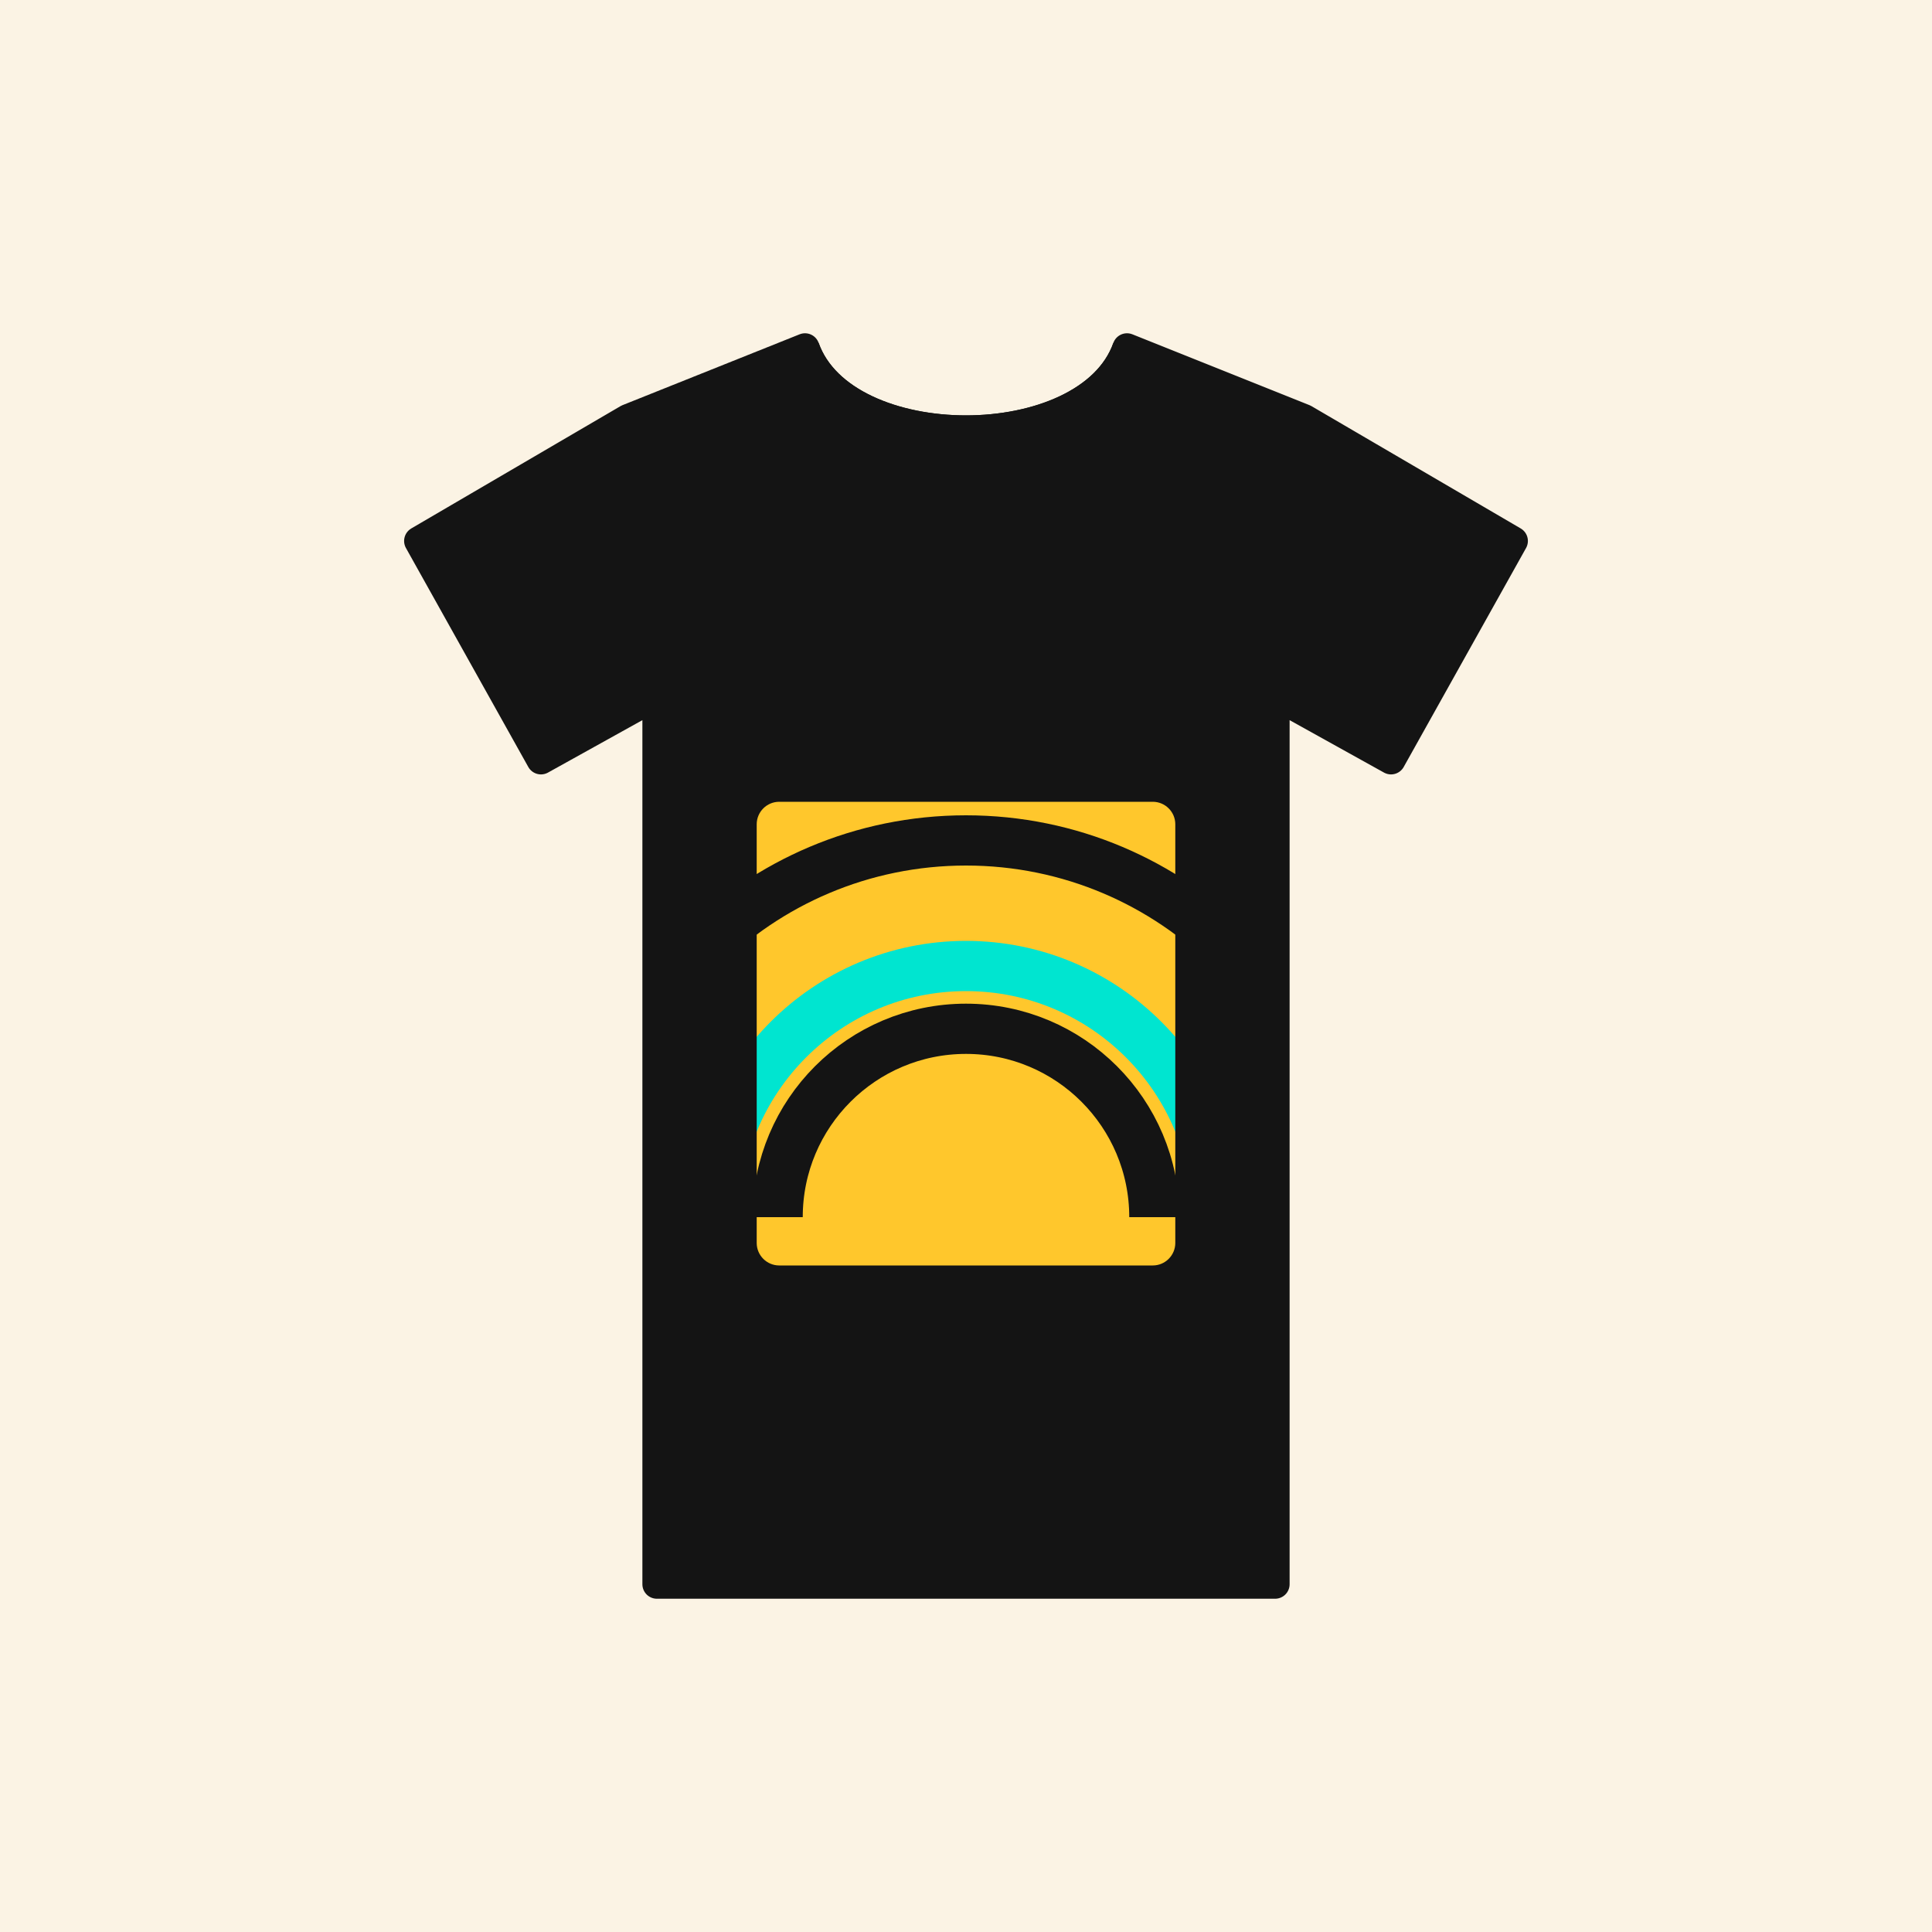
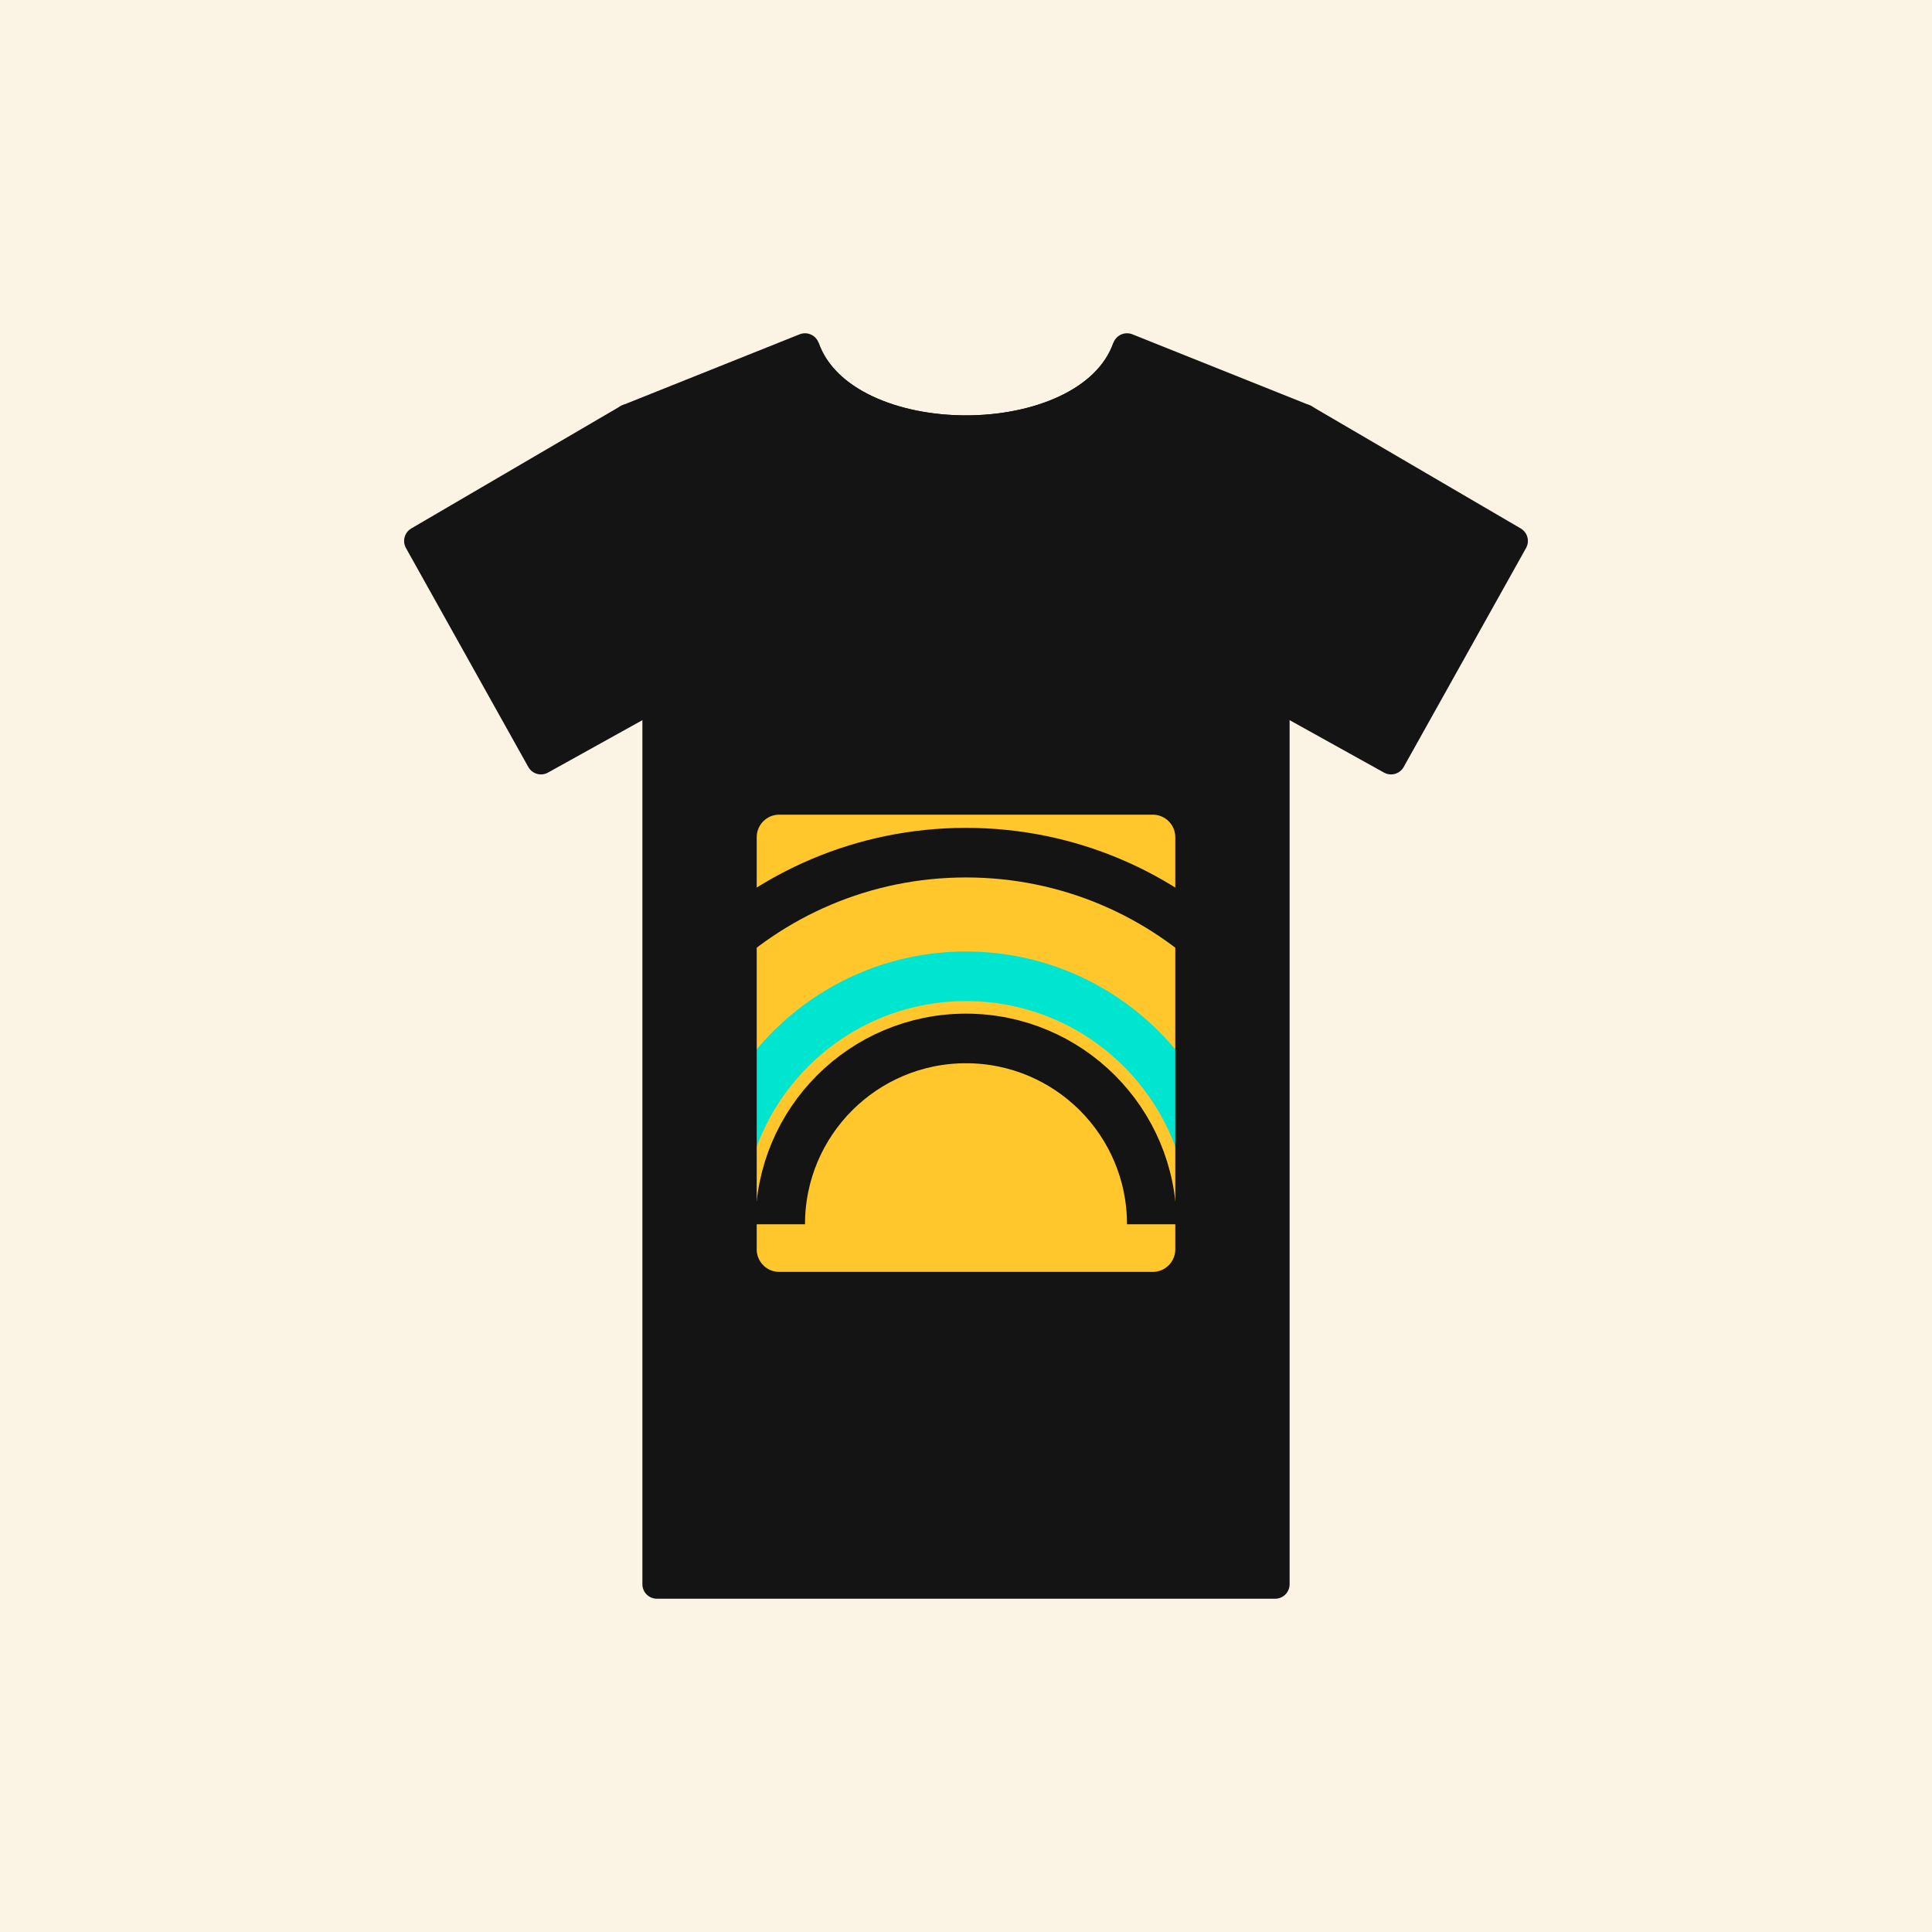
<svg xmlns="http://www.w3.org/2000/svg" viewBox="0 0 600 600" width="600" height="600" role="img">
  <rect width="600" height="600" fill="#FBF3E4" />
  <defs>
    <clipPath id="prdoublerainbowblack">
-       <rect x="232" y="246" width="136" height="150" rx="10" />
+       <rect x="232" y="250" width="136" height="148" rx="10" />
    </clipPath>
  </defs>
-   <path d="M 195 130 L 250 108 C 262 142, 338 142, 350 108 L 405 130 L 470 168 L 432 236 L 396 216 L 396 492 L 204 492 L 204 216 L 168 236 L 130 168 Z" fill="#141414" stroke="#141414" stroke-width="9" stroke-linejoin="round" />
+   <path d="M 405 130 L 470 168 L 432 236 L 396 216 Z" fill="#141414" stroke="#141414" stroke-width="9" stroke-linejoin="round" />
+   <path d="M 195 130 L 130 168 L 168 236 L 204 216 Z" fill="#141414" stroke="#141414" stroke-width="9" stroke-linejoin="round" />
+   <path d="M 195 130 L 250 108 C 262 142, 338 142, 350 108 L 405 130 L 396 216 L 396 492 L 204 492 L 204 216 Z" fill="#141414" stroke="#141414" stroke-width="9" stroke-linejoin="round" />
  <path d="M 250 108 C 262 142, 338 142, 350 108" fill="none" stroke="#141414" stroke-width="9" />
  <g clip-path="url(#prdoublerainbowblack)">
-     <rect x="232" y="246" width="136" height="150" fill="#FFC72C" />
-     <path d="M 183.0 378.0 A 117.0 117.0 0 0 1 417.0 378.0" stroke="#141414" stroke-width="15.6" fill="none" />
-     <path d="M 202.5 378.0 A 97.5 97.5 0 0 1 397.5 378.0" stroke="#FFC72C" stroke-width="15.6" fill="none" />
-     <path d="M 222.0 378.0 A 78.0 78.0 0 0 1 378.0 378.0" stroke="#00E5D0" stroke-width="15.6" fill="none" />
-     <path d="M 241.5 378.0 A 58.5 58.5 0 0 1 358.5 378.0" stroke="#141414" stroke-width="15.6" fill="none" />
+     <rect x="232" y="250" width="136" height="148" fill="#FFC72C" />
+     <path d="M 184.6 380.2 A 115.4 115.4 0 0 1 415.4 380.2" stroke="#141414" stroke-width="15.4" fill="none" />
+     <path d="M 203.8 380.2 A 96.2 96.2 0 0 1 396.2 380.2" stroke="#FFC72C" stroke-width="15.4" fill="none" />
+     <path d="M 223.0 380.2 A 77.0 77.0 0 0 1 377.0 380.2" stroke="#00E5D0" stroke-width="15.4" fill="none" />
+     <path d="M 242.3 380.2 A 57.7 57.7 0 0 1 357.7 380.2" stroke="#141414" stroke-width="15.4" fill="none" />
  </g>
-   <rect x="232" y="246" width="136" height="150" rx="10" fill="none" stroke="#141414" stroke-width="6" />
+   <rect x="232" y="250" width="136" height="148" rx="10" fill="none" stroke="#141414" stroke-width="6" />
  <path d="M 204 470 L 396 470" stroke="#141414" stroke-width="5" opacity=".45" />
</svg>
